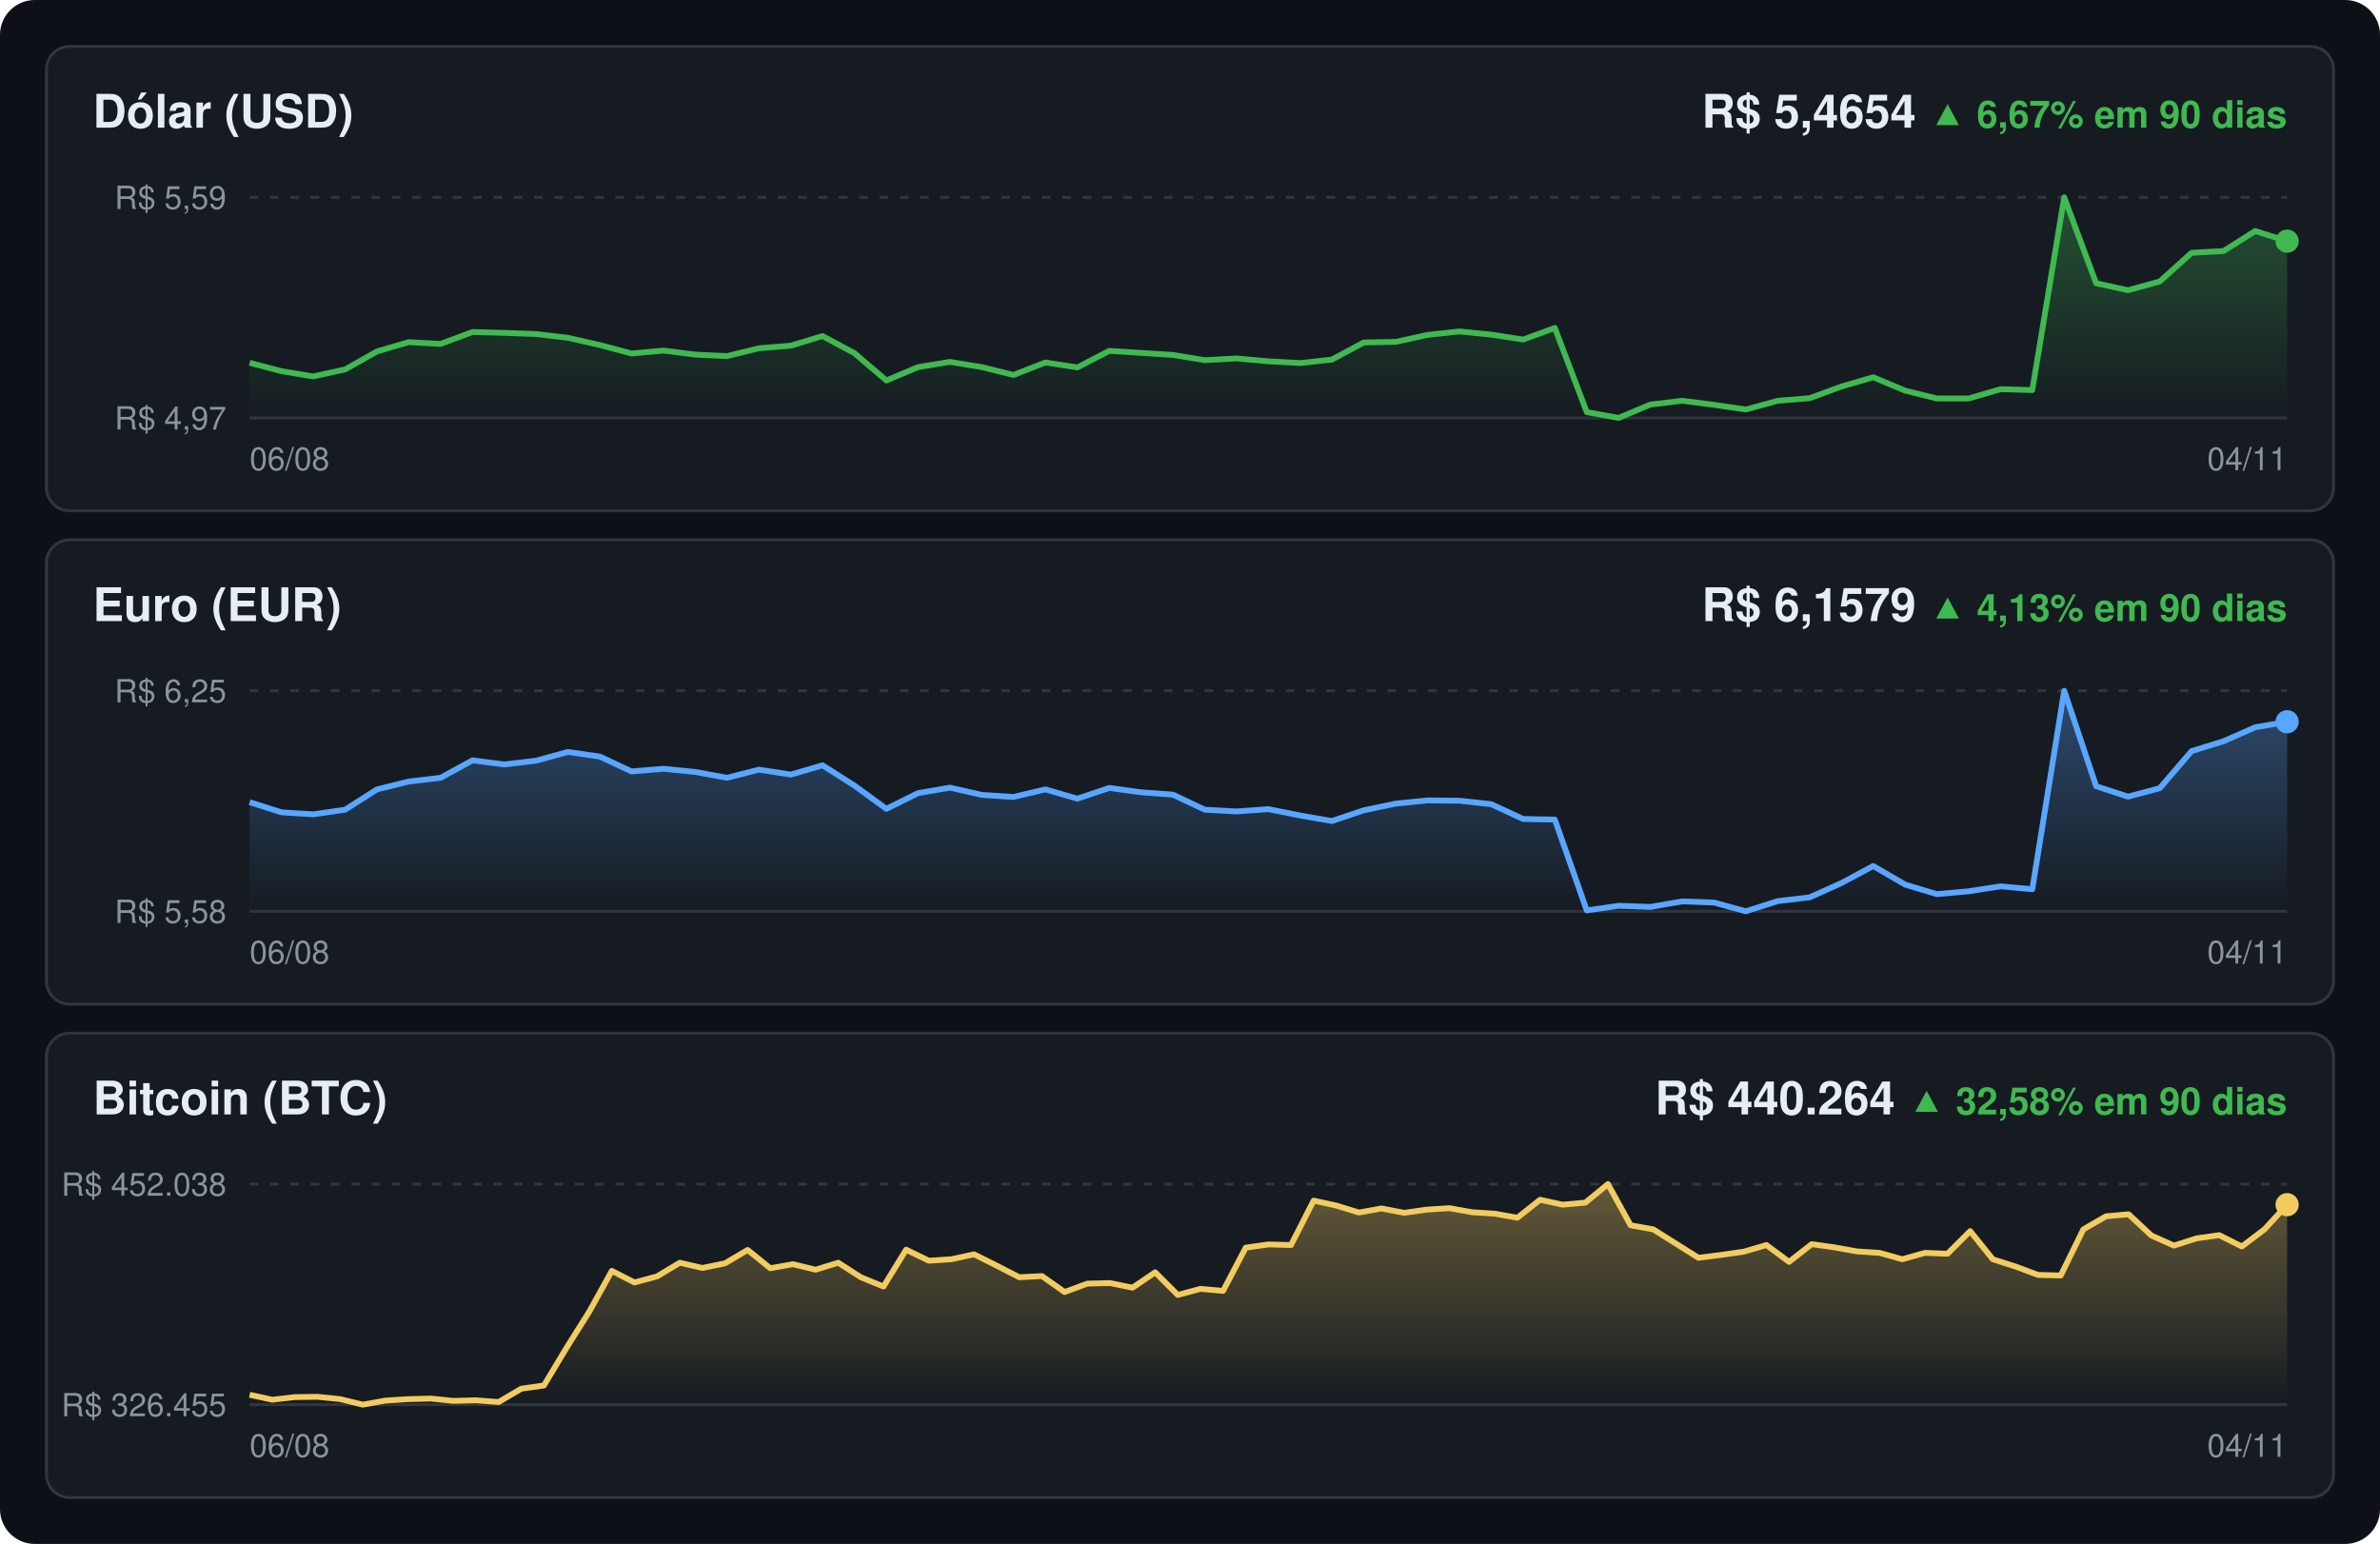
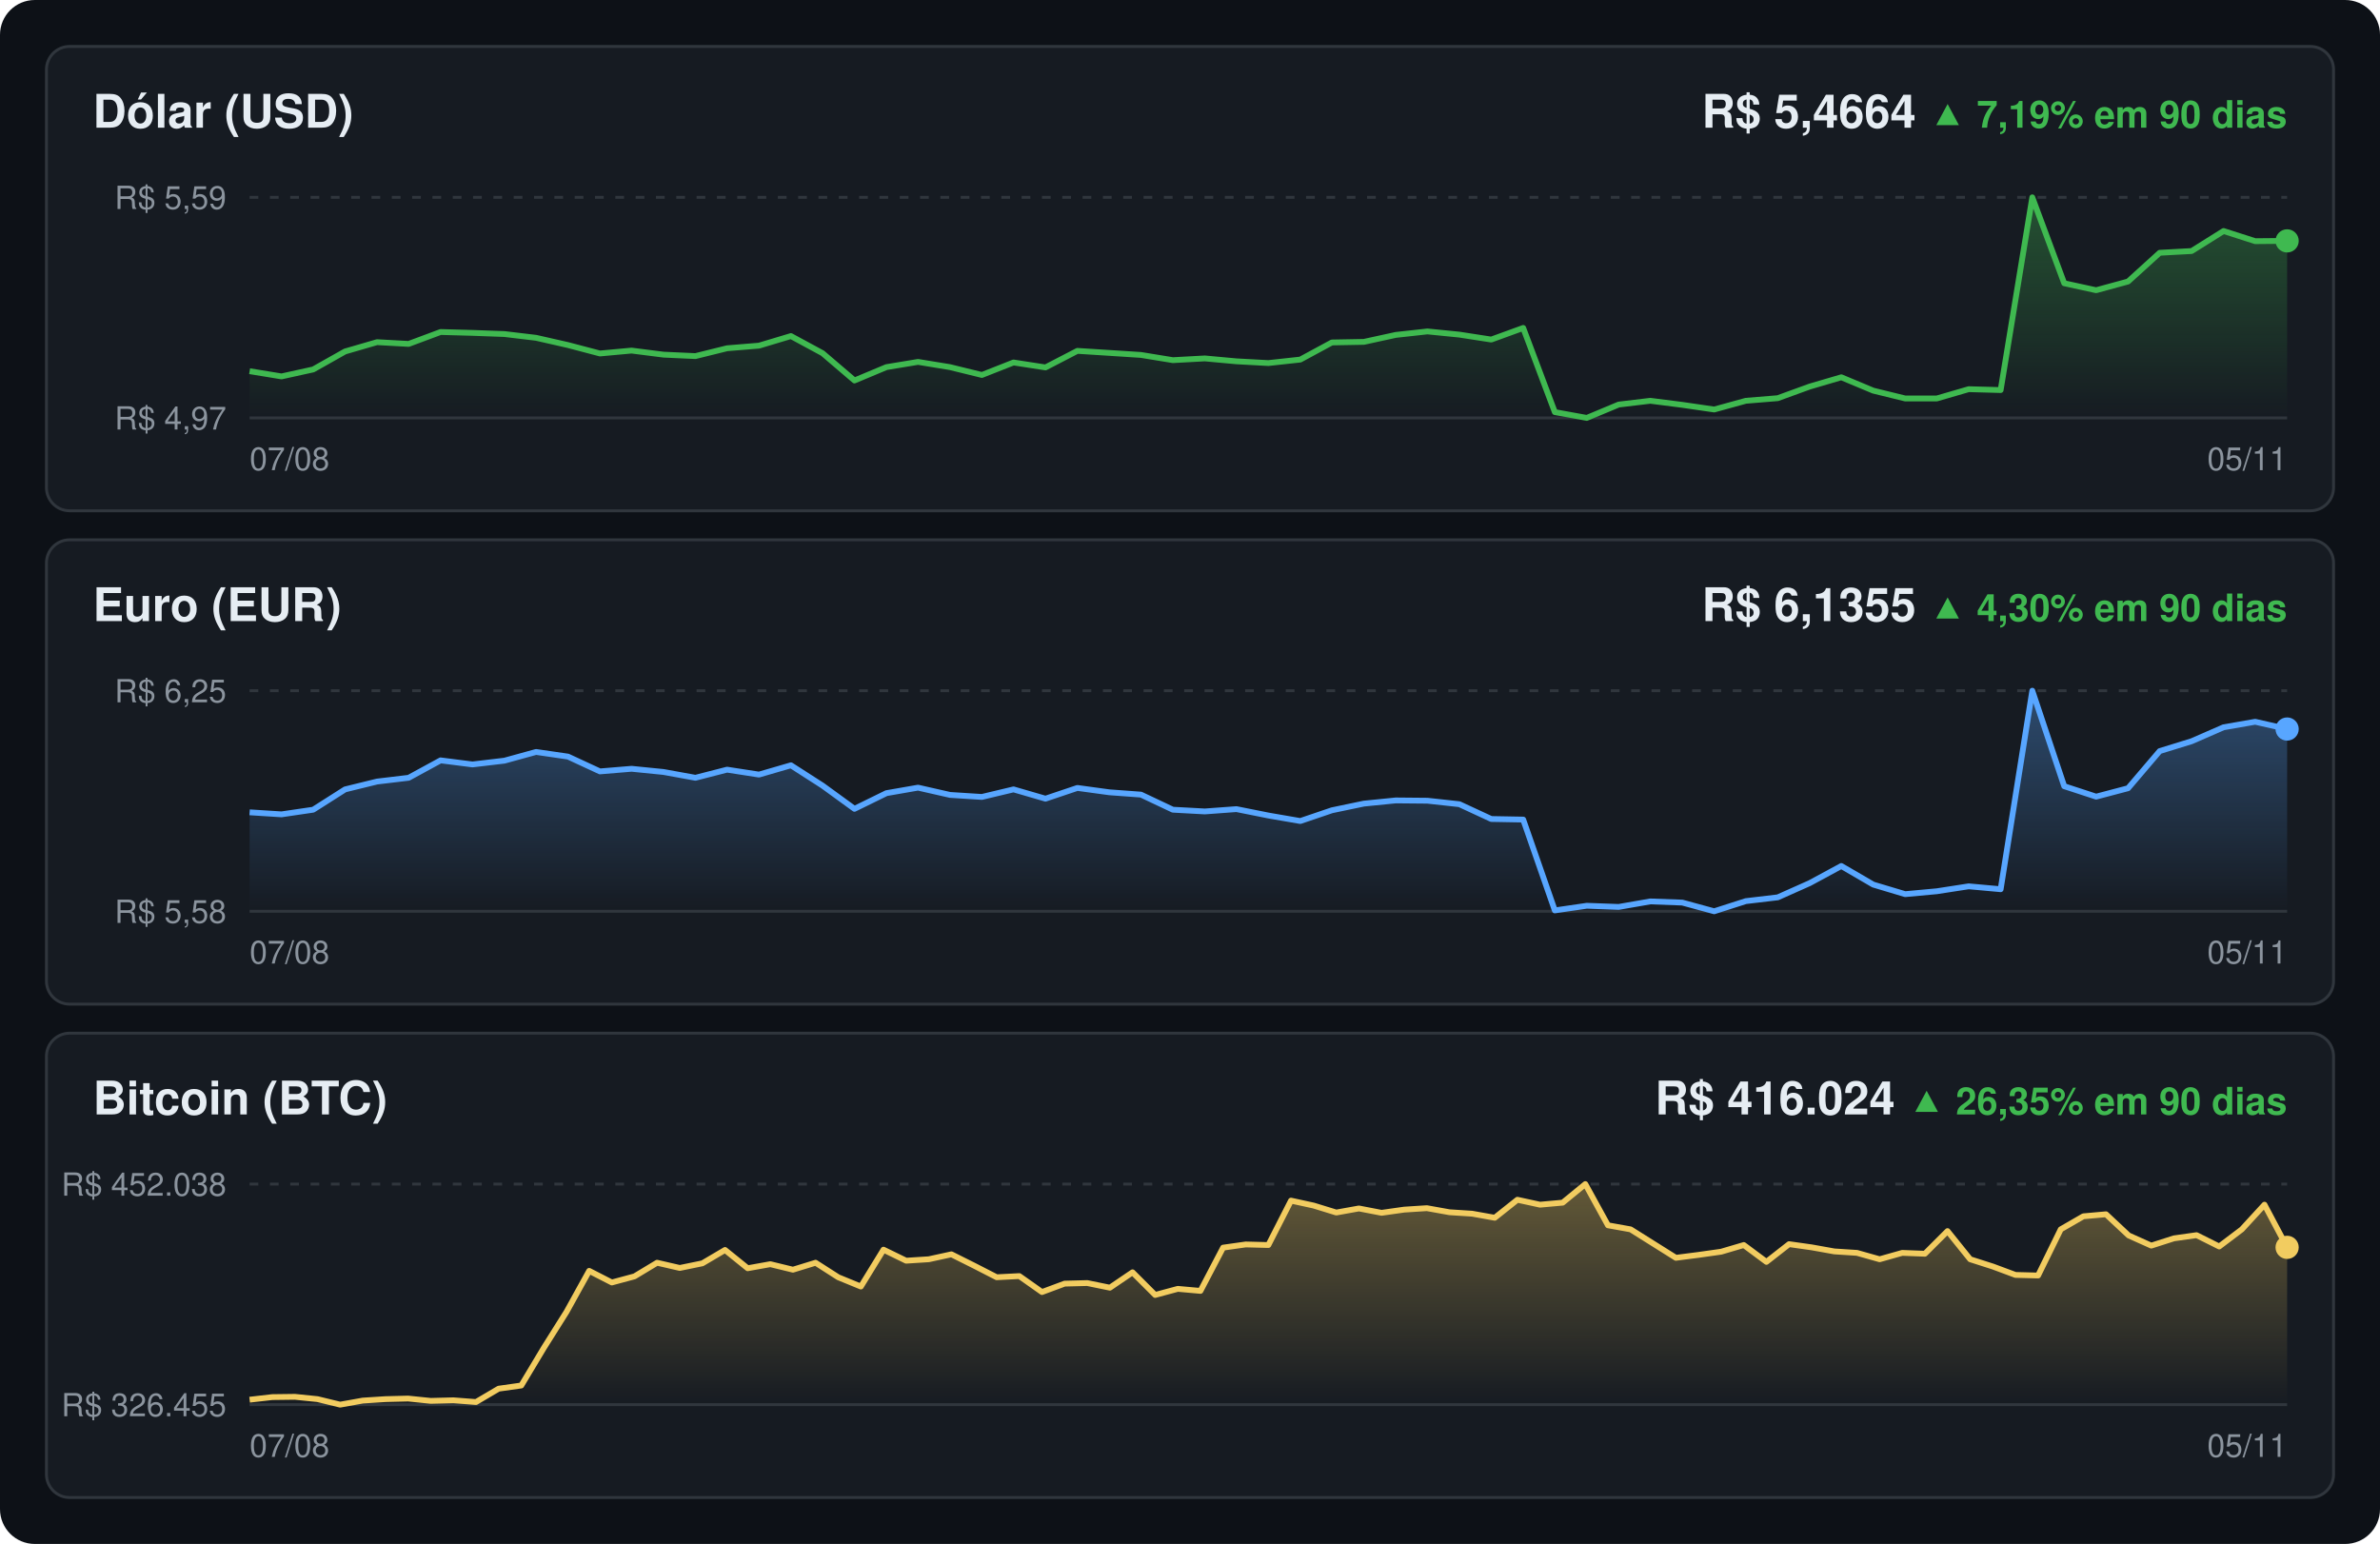
<svg xmlns="http://www.w3.org/2000/svg" viewBox="0 0 820 532" width="820" height="532">
  <defs>
    <linearGradient id="grad-usd" x1="0" y1="0" x2="0" y2="1">
      <stop offset="0" stop-color="#3fb950" stop-opacity=".35" />
      <stop offset="1" stop-color="#3fb950" stop-opacity="0" />
    </linearGradient>
    <linearGradient id="grad-eur" x1="0" y1="0" x2="0" y2="1">
      <stop offset="0" stop-color="#58a6ff" stop-opacity=".35" />
      <stop offset="1" stop-color="#58a6ff" stop-opacity="0" />
    </linearGradient>
    <linearGradient id="grad-btc" x1="0" y1="0" x2="0" y2="1">
      <stop offset="0" stop-color="#f2cc60" stop-opacity=".35" />
      <stop offset="1" stop-color="#f2cc60" stop-opacity="0" />
    </linearGradient>
  </defs>
  <style>
text{font-family:-apple-system,BlinkMacSystemFont,'Segoe UI',Helvetica,Arial,sans-serif;fill:#e6edf3}
.titulo{font-size:16px;font-weight:600}
.eixo{font-size:11px;fill:#8b949e}
</style>
  <rect width="820" height="532" rx="12" fill="#0d1117" />
  <g>
    <rect x="16" y="16" width="788" height="160" rx="8" fill="#161b22" stroke="#30363d" />
    <text x="32" y="44" class="titulo">Dólar (USD)</text>
-     <text x="788" y="44" class="titulo" text-anchor="end">R$ 5,4654
-     <tspan fill="#3fb950" font-size="13"> ▲ 6,67% em 90 dias</tspan>
+     <text x="788" y="44" class="titulo" text-anchor="end">R$ 5,4664
+     <tspan fill="#3fb950" font-size="13"> ▲ 7,19% em 90 dias</tspan>
    </text>
    <text x="78" y="72" class="eixo" text-anchor="end">R$ 5,59</text>
    <text x="78" y="148" class="eixo" text-anchor="end">R$ 4,97</text>
    <line x1="86" y1="68" x2="788" y2="68" stroke="#30363d" stroke-dasharray="3 4" />
    <line x1="86" y1="144" x2="788" y2="144" stroke="#30363d" />
-     <path d="M86.0,144 L86.0,125.0 L97.0,127.9 L107.9,129.7 L118.9,127.3 L129.9,121.1 L140.8,117.9 L151.8,118.5 L162.8,114.4 L173.8,114.7 L184.7,115.1 L195.7,116.4 L206.7,118.9 L217.6,121.8 L228.6,120.8 L239.6,122.2 L250.5,122.7 L261.5,120.0 L272.5,119.1 L283.4,115.8 L294.4,121.7 L305.4,131.1 L316.3,126.5 L327.3,124.7 L338.3,126.5 L349.2,129.2 L360.2,124.9 L371.2,126.6 L382.2,120.9 L393.1,121.6 L404.1,122.3 L415.1,124.1 L426.0,123.5 L437.0,124.5 L448.0,125.1 L458.9,123.9 L469.9,118.0 L480.9,117.8 L491.8,115.4 L502.8,114.2 L513.8,115.3 L524.8,117.0 L535.7,113.0 L546.7,142.0 L557.7,144.0 L568.6,139.4 L579.6,138.1 L590.6,139.5 L601.5,141.1 L612.5,138.1 L623.5,137.2 L634.4,133.2 L645.4,130.0 L656.4,134.6 L667.3,137.3 L678.3,137.3 L689.3,134.1 L700.2,134.4 L711.2,68.0 L722.2,97.6 L733.2,100.0 L744.1,97.0 L755.1,87.1 L766.1,86.5 L777.0,79.6 L788.0,83.1 L788.0,144 Z" fill="url(#grad-usd)" />
-     <polyline points="86.0,125.0 97.0,127.9 107.9,129.7 118.9,127.3 129.9,121.1 140.8,117.9 151.8,118.5 162.8,114.4 173.8,114.7 184.7,115.1 195.7,116.4 206.7,118.9 217.6,121.8 228.6,120.8 239.6,122.2 250.5,122.7 261.5,120.0 272.5,119.1 283.4,115.8 294.4,121.7 305.4,131.1 316.3,126.5 327.3,124.7 338.3,126.5 349.2,129.2 360.2,124.9 371.2,126.6 382.2,120.9 393.1,121.6 404.1,122.3 415.1,124.1 426.0,123.5 437.0,124.5 448.0,125.1 458.9,123.9 469.9,118.0 480.9,117.8 491.8,115.4 502.8,114.2 513.8,115.3 524.8,117.0 535.7,113.0 546.7,142.0 557.7,144.0 568.6,139.4 579.6,138.1 590.6,139.5 601.5,141.1 612.5,138.1 623.5,137.2 634.4,133.2 645.4,130.0 656.4,134.6 667.3,137.3 678.3,137.3 689.3,134.1 700.2,134.4 711.2,68.0 722.2,97.6 733.2,100.0 744.1,97.0 755.1,87.1 766.1,86.5 777.0,79.6 788.0,83.1" fill="none" stroke="#3fb950" stroke-width="2" stroke-linejoin="round" />
-     <circle cx="788.0" cy="83.1" r="4" fill="#3fb950">
+     <path d="M86.0,144 L86.0,127.9 L97.0,129.7 L107.9,127.3 L118.9,121.1 L129.9,117.9 L140.8,118.5 L151.8,114.4 L162.8,114.7 L173.8,115.1 L184.7,116.4 L195.7,118.9 L206.7,121.8 L217.6,120.8 L228.6,122.2 L239.6,122.7 L250.5,120.0 L261.5,119.1 L272.5,115.8 L283.4,121.7 L294.4,131.1 L305.4,126.5 L316.3,124.7 L327.3,126.5 L338.3,129.2 L349.2,124.9 L360.2,126.6 L371.2,120.9 L382.2,121.6 L393.1,122.3 L404.1,124.1 L415.1,123.5 L426.0,124.5 L437.0,125.1 L448.0,123.9 L458.9,118.0 L469.9,117.8 L480.9,115.4 L491.8,114.2 L502.8,115.3 L513.8,117.0 L524.8,113.0 L535.7,142.0 L546.7,144.0 L557.7,139.4 L568.6,138.1 L579.6,139.5 L590.6,141.1 L601.5,138.1 L612.5,137.2 L623.5,133.2 L634.4,130.0 L645.4,134.6 L656.4,137.3 L667.3,137.3 L678.3,134.1 L689.3,134.4 L700.2,68.0 L711.2,97.6 L722.2,100.0 L733.2,97.0 L744.1,87.1 L755.1,86.5 L766.1,79.6 L777.0,83.1 L788.0,83.0 L788.0,144 Z" fill="url(#grad-usd)" />
+     <polyline points="86.0,127.9 97.0,129.7 107.9,127.3 118.9,121.1 129.9,117.9 140.8,118.5 151.8,114.4 162.8,114.7 173.8,115.1 184.7,116.4 195.7,118.9 206.7,121.8 217.6,120.8 228.6,122.2 239.6,122.7 250.5,120.0 261.5,119.1 272.5,115.8 283.4,121.7 294.4,131.1 305.4,126.5 316.3,124.7 327.3,126.5 338.3,129.2 349.2,124.9 360.2,126.6 371.2,120.9 382.2,121.6 393.1,122.3 404.1,124.1 415.1,123.5 426.0,124.5 437.0,125.1 448.0,123.9 458.9,118.0 469.9,117.8 480.9,115.4 491.8,114.2 502.8,115.3 513.8,117.0 524.8,113.0 535.7,142.0 546.7,144.0 557.7,139.4 568.6,138.1 579.6,139.5 590.6,141.1 601.5,138.1 612.5,137.2 623.5,133.2 634.4,130.0 645.4,134.6 656.4,137.3 667.3,137.3 678.3,134.1 689.3,134.4 700.2,68.0 711.2,97.6 722.2,100.0 733.2,97.0 744.1,87.1 755.1,86.5 766.1,79.6 777.0,83.1 788.0,83.0" fill="none" stroke="#3fb950" stroke-width="2" stroke-linejoin="round" />
+     <circle cx="788.0" cy="83.0" r="4" fill="#3fb950">
      <animate attributeName="r" values="4;7;4" dur="2s" repeatCount="indefinite" />
    </circle>
-     <text x="86" y="162" class="eixo">06/08</text>
-     <text x="788" y="162" class="eixo" text-anchor="end">04/11</text>
+     <text x="86" y="162" class="eixo">07/08</text>
+     <text x="788" y="162" class="eixo" text-anchor="end">05/11</text>
  </g>
  <g>
    <rect x="16" y="186" width="788" height="160" rx="8" fill="#161b22" stroke="#30363d" />
    <text x="32" y="214" class="titulo">Euro (EUR)</text>
-     <text x="788" y="214" class="titulo" text-anchor="end">R$ 6,1579
-     <tspan fill="#3fb950" font-size="13"> ▲ 4,13% em 90 dias</tspan>
+     <text x="788" y="214" class="titulo" text-anchor="end">R$ 6,1355
+     <tspan fill="#3fb950" font-size="13"> ▲ 4,30% em 90 dias</tspan>
    </text>
    <text x="78" y="242" class="eixo" text-anchor="end">R$ 6,25</text>
    <text x="78" y="318" class="eixo" text-anchor="end">R$ 5,58</text>
    <line x1="86" y1="238" x2="788" y2="238" stroke="#30363d" stroke-dasharray="3 4" />
    <line x1="86" y1="314" x2="788" y2="314" stroke="#30363d" />
-     <path d="M86.0,314 L86.0,276.4 L97.0,279.9 L107.9,280.6 L118.9,279.0 L129.9,272.0 L140.8,269.3 L151.8,268.0 L162.8,262.0 L173.8,263.4 L184.7,262.1 L195.7,259.1 L206.7,260.7 L217.6,265.8 L228.6,264.9 L239.6,266.0 L250.5,268.0 L261.5,265.2 L272.5,266.9 L283.4,263.7 L294.4,270.7 L305.4,278.7 L316.3,273.3 L327.3,271.4 L338.3,273.9 L349.2,274.6 L360.2,272.0 L371.2,275.2 L382.2,271.5 L393.1,273.0 L404.1,273.8 L415.1,279.0 L426.0,279.6 L437.0,278.8 L448.0,281.0 L458.9,282.9 L469.9,279.2 L480.9,276.9 L491.8,275.8 L502.8,275.9 L513.8,277.1 L524.8,282.2 L535.7,282.4 L546.7,313.7 L557.7,312.1 L568.6,312.5 L579.6,310.6 L590.6,311.0 L601.5,314.0 L612.5,310.5 L623.5,309.2 L634.4,304.3 L645.4,298.4 L656.4,304.8 L667.3,308.1 L678.3,307.1 L689.3,305.4 L700.2,306.4 L711.2,238.0 L722.2,270.9 L733.2,274.5 L744.1,271.6 L755.1,258.8 L766.1,255.4 L777.0,250.6 L788.0,248.7 L788.0,314 Z" fill="url(#grad-eur)" />
-     <polyline points="86.0,276.4 97.0,279.9 107.9,280.6 118.9,279.0 129.9,272.0 140.8,269.3 151.8,268.0 162.8,262.0 173.8,263.4 184.7,262.1 195.7,259.1 206.7,260.7 217.6,265.8 228.6,264.9 239.6,266.0 250.5,268.0 261.5,265.2 272.5,266.9 283.4,263.7 294.4,270.7 305.4,278.7 316.3,273.3 327.3,271.4 338.3,273.9 349.2,274.6 360.2,272.0 371.2,275.2 382.2,271.5 393.1,273.0 404.1,273.8 415.1,279.0 426.0,279.6 437.0,278.8 448.0,281.0 458.9,282.9 469.9,279.2 480.9,276.9 491.8,275.8 502.8,275.9 513.8,277.1 524.8,282.2 535.7,282.4 546.7,313.7 557.7,312.1 568.6,312.5 579.6,310.6 590.6,311.0 601.5,314.0 612.5,310.5 623.5,309.2 634.4,304.3 645.4,298.4 656.4,304.8 667.3,308.1 678.3,307.1 689.3,305.4 700.2,306.4 711.2,238.0 722.2,270.9 733.2,274.5 744.1,271.6 755.1,258.8 766.1,255.4 777.0,250.6 788.0,248.7" fill="none" stroke="#58a6ff" stroke-width="2" stroke-linejoin="round" />
-     <circle cx="788.0" cy="248.7" r="4" fill="#58a6ff">
+     <path d="M86.0,314 L86.0,279.9 L97.0,280.6 L107.9,279.0 L118.9,272.0 L129.9,269.3 L140.8,268.0 L151.8,262.0 L162.8,263.4 L173.8,262.1 L184.7,259.1 L195.7,260.7 L206.7,265.8 L217.6,264.9 L228.6,266.0 L239.6,268.0 L250.5,265.2 L261.5,266.9 L272.5,263.7 L283.4,270.7 L294.4,278.7 L305.4,273.3 L316.3,271.4 L327.3,273.9 L338.3,274.6 L349.2,272.0 L360.2,275.2 L371.2,271.5 L382.2,273.0 L393.1,273.8 L404.1,279.0 L415.1,279.6 L426.0,278.8 L437.0,281.0 L448.0,282.9 L458.9,279.2 L469.9,276.9 L480.9,275.8 L491.8,275.9 L502.8,277.1 L513.8,282.2 L524.8,282.4 L535.7,313.7 L546.7,312.1 L557.7,312.5 L568.6,310.6 L579.6,311.0 L590.6,314.0 L601.5,310.5 L612.5,309.2 L623.5,304.3 L634.4,298.4 L645.4,304.8 L656.4,308.1 L667.3,307.1 L678.3,305.4 L689.3,306.4 L700.2,238.0 L711.2,270.9 L722.2,274.5 L733.2,271.6 L744.1,258.8 L755.1,255.4 L766.1,250.6 L777.0,248.7 L788.0,251.2 L788.0,314 Z" fill="url(#grad-eur)" />
+     <polyline points="86.0,279.9 97.0,280.6 107.9,279.0 118.9,272.0 129.9,269.3 140.8,268.0 151.8,262.0 162.8,263.4 173.8,262.1 184.7,259.1 195.7,260.7 206.7,265.8 217.6,264.9 228.6,266.0 239.6,268.0 250.5,265.2 261.5,266.9 272.5,263.7 283.4,270.7 294.4,278.7 305.4,273.3 316.3,271.4 327.3,273.9 338.3,274.6 349.2,272.0 360.2,275.2 371.2,271.5 382.2,273.0 393.1,273.8 404.1,279.0 415.1,279.6 426.0,278.8 437.0,281.0 448.0,282.9 458.9,279.2 469.9,276.9 480.9,275.8 491.8,275.9 502.8,277.1 513.8,282.2 524.8,282.4 535.7,313.7 546.7,312.1 557.7,312.5 568.6,310.6 579.6,311.0 590.6,314.0 601.5,310.5 612.5,309.2 623.5,304.3 634.4,298.4 645.4,304.8 656.4,308.1 667.3,307.1 678.3,305.4 689.3,306.4 700.2,238.0 711.2,270.9 722.2,274.5 733.2,271.6 744.1,258.8 755.1,255.4 766.1,250.6 777.0,248.7 788.0,251.2" fill="none" stroke="#58a6ff" stroke-width="2" stroke-linejoin="round" />
+     <circle cx="788.0" cy="251.2" r="4" fill="#58a6ff">
      <animate attributeName="r" values="4;7;4" dur="2s" repeatCount="indefinite" />
    </circle>
-     <text x="86" y="332" class="eixo">06/08</text>
-     <text x="788" y="332" class="eixo" text-anchor="end">04/11</text>
+     <text x="86" y="332" class="eixo">07/08</text>
+     <text x="788" y="332" class="eixo" text-anchor="end">05/11</text>
  </g>
  <g>
    <rect x="16" y="356" width="788" height="160" rx="8" fill="#161b22" stroke="#30363d" />
    <text x="32" y="384" class="titulo">Bitcoin (BTC)</text>
-     <text x="788" y="384" class="titulo" text-anchor="end">R$ 440.264
-     <tspan fill="#3fb950" font-size="13"> ▲ 32,58% em 90 dias</tspan>
+     <text x="788" y="384" class="titulo" text-anchor="end">R$ 416.024
+     <tspan fill="#3fb950" font-size="13"> ▲ 26,35% em 90 dias</tspan>
    </text>
    <text x="78" y="412" class="eixo" text-anchor="end">R$ 452.038</text>
    <text x="78" y="488" class="eixo" text-anchor="end">R$ 326.455</text>
    <line x1="86" y1="408" x2="788" y2="408" stroke="#30363d" stroke-dasharray="3 4" />
    <line x1="86" y1="484" x2="788" y2="484" stroke="#30363d" />
-     <path d="M86.0,484 L86.0,480.6 L93.8,482.3 L101.6,481.4 L109.4,481.3 L117.2,482.1 L125.0,484.0 L132.8,482.6 L140.6,482.1 L148.4,481.9 L156.2,482.7 L164.0,482.5 L171.8,483.1 L179.6,478.5 L187.4,477.4 L195.2,464.4 L203.0,452.0 L210.8,437.9 L218.6,441.9 L226.4,439.8 L234.2,435.1 L242.0,436.9 L249.8,435.3 L257.6,430.7 L265.4,437.0 L273.2,435.6 L281.0,437.5 L288.8,435.1 L296.6,440.1 L304.4,443.3 L312.2,430.6 L320.0,434.4 L327.8,433.9 L335.6,432.2 L343.4,436.1 L351.2,440.1 L359.0,439.7 L366.8,445.2 L374.6,442.3 L382.4,442.1 L390.2,443.7 L398.0,438.4 L405.8,446.2 L413.6,444.1 L421.4,444.8 L429.2,429.9 L437.0,428.8 L444.8,429.0 L452.6,413.7 L460.4,415.4 L468.2,417.8 L476.0,416.4 L483.8,417.9 L491.6,416.8 L499.4,416.3 L507.2,417.7 L515.0,418.2 L522.8,419.6 L530.6,413.4 L538.4,415.1 L546.2,414.4 L554.0,408.0 L561.8,422.2 L569.6,423.6 L577.4,428.5 L585.2,433.4 L593.0,432.4 L600.8,431.3 L608.6,429.0 L616.4,434.8 L624.2,428.7 L632.0,429.8 L639.8,431.2 L647.6,431.7 L655.4,433.9 L663.2,431.7 L671.0,432.0 L678.8,424.2 L686.6,433.9 L694.4,436.4 L702.2,439.3 L710.0,439.5 L717.8,423.6 L725.6,419.1 L733.4,418.4 L741.2,425.7 L749.0,429.2 L756.8,426.7 L764.6,425.6 L772.4,429.5 L780.2,423.6 L788.0,415.1 L788.0,484 Z" fill="url(#grad-btc)" />
-     <polyline points="86.0,480.6 93.8,482.3 101.6,481.4 109.4,481.3 117.2,482.1 125.0,484.0 132.8,482.6 140.6,482.1 148.4,481.9 156.2,482.7 164.0,482.5 171.8,483.1 179.6,478.5 187.4,477.4 195.2,464.4 203.0,452.0 210.8,437.9 218.6,441.9 226.4,439.8 234.2,435.1 242.0,436.9 249.8,435.3 257.6,430.7 265.4,437.0 273.2,435.6 281.0,437.5 288.8,435.1 296.6,440.1 304.4,443.3 312.2,430.6 320.0,434.4 327.8,433.9 335.6,432.2 343.4,436.1 351.2,440.1 359.0,439.7 366.8,445.2 374.6,442.3 382.4,442.1 390.2,443.7 398.0,438.4 405.8,446.2 413.6,444.1 421.4,444.8 429.2,429.9 437.0,428.8 444.8,429.0 452.6,413.7 460.4,415.4 468.2,417.8 476.0,416.4 483.8,417.9 491.6,416.8 499.4,416.3 507.2,417.7 515.0,418.2 522.8,419.6 530.6,413.4 538.4,415.1 546.2,414.4 554.0,408.0 561.8,422.2 569.6,423.6 577.4,428.5 585.2,433.4 593.0,432.4 600.8,431.3 608.6,429.0 616.4,434.8 624.2,428.7 632.0,429.8 639.8,431.2 647.6,431.7 655.4,433.9 663.2,431.7 671.0,432.0 678.8,424.2 686.6,433.9 694.4,436.4 702.2,439.3 710.0,439.5 717.8,423.6 725.6,419.1 733.4,418.4 741.2,425.7 749.0,429.2 756.8,426.7 764.6,425.6 772.4,429.5 780.2,423.6 788.0,415.1" fill="none" stroke="#f2cc60" stroke-width="2" stroke-linejoin="round" />
-     <circle cx="788.0" cy="415.1" r="4" fill="#f2cc60">
+     <path d="M86.0,484 L86.0,482.3 L93.8,481.4 L101.6,481.3 L109.4,482.1 L117.2,484.0 L125.0,482.6 L132.8,482.1 L140.6,481.9 L148.4,482.7 L156.2,482.5 L164.0,483.1 L171.8,478.5 L179.6,477.4 L187.4,464.4 L195.2,452.0 L203.0,437.9 L210.8,441.9 L218.6,439.8 L226.4,435.1 L234.2,436.9 L242.0,435.3 L249.8,430.7 L257.6,437.0 L265.4,435.6 L273.2,437.5 L281.0,435.1 L288.8,440.1 L296.6,443.3 L304.4,430.6 L312.2,434.4 L320.0,433.9 L327.8,432.2 L335.6,436.1 L343.4,440.1 L351.2,439.7 L359.0,445.2 L366.8,442.3 L374.6,442.1 L382.4,443.7 L390.2,438.4 L398.0,446.2 L405.8,444.1 L413.6,444.8 L421.4,429.9 L429.2,428.8 L437.0,429.0 L444.8,413.7 L452.6,415.4 L460.4,417.8 L468.2,416.4 L476.0,417.9 L483.8,416.8 L491.6,416.3 L499.4,417.7 L507.2,418.2 L515.0,419.6 L522.8,413.4 L530.6,415.1 L538.4,414.4 L546.2,408.0 L554.0,422.2 L561.8,423.6 L569.6,428.5 L577.4,433.4 L585.2,432.4 L593.0,431.3 L600.8,429.0 L608.6,434.8 L616.4,428.7 L624.2,429.8 L632.0,431.2 L639.8,431.7 L647.6,433.9 L655.4,431.7 L663.2,432.0 L671.0,424.2 L678.8,433.9 L686.6,436.4 L694.4,439.3 L702.2,439.5 L710.0,423.6 L717.8,419.1 L725.6,418.4 L733.4,425.7 L741.2,429.2 L749.0,426.7 L756.8,425.6 L764.6,429.5 L772.4,423.6 L780.2,415.1 L788.0,429.8 L788.0,484 Z" fill="url(#grad-btc)" />
+     <polyline points="86.0,482.3 93.8,481.4 101.6,481.3 109.4,482.1 117.2,484.0 125.0,482.6 132.8,482.1 140.6,481.9 148.4,482.7 156.2,482.5 164.0,483.1 171.8,478.5 179.6,477.4 187.4,464.4 195.2,452.0 203.0,437.9 210.8,441.9 218.6,439.8 226.4,435.1 234.2,436.9 242.0,435.3 249.8,430.7 257.6,437.0 265.4,435.6 273.2,437.5 281.0,435.1 288.8,440.1 296.6,443.3 304.4,430.6 312.2,434.4 320.0,433.9 327.8,432.2 335.6,436.1 343.4,440.1 351.2,439.7 359.0,445.2 366.8,442.3 374.6,442.1 382.4,443.7 390.2,438.4 398.0,446.2 405.8,444.1 413.6,444.8 421.4,429.9 429.2,428.8 437.0,429.0 444.8,413.7 452.6,415.4 460.4,417.8 468.2,416.4 476.0,417.9 483.8,416.8 491.6,416.3 499.4,417.7 507.2,418.2 515.0,419.6 522.8,413.4 530.6,415.1 538.4,414.4 546.2,408.0 554.0,422.2 561.8,423.6 569.6,428.5 577.4,433.4 585.2,432.4 593.0,431.3 600.8,429.0 608.6,434.8 616.4,428.7 624.2,429.8 632.0,431.2 639.8,431.7 647.6,433.9 655.4,431.7 663.2,432.0 671.0,424.2 678.8,433.9 686.6,436.4 694.4,439.3 702.2,439.5 710.0,423.6 717.8,419.1 725.6,418.4 733.4,425.7 741.2,429.2 749.0,426.7 756.8,425.6 764.6,429.5 772.4,423.6 780.2,415.1 788.0,429.8" fill="none" stroke="#f2cc60" stroke-width="2" stroke-linejoin="round" />
+     <circle cx="788.0" cy="429.8" r="4" fill="#f2cc60">
      <animate attributeName="r" values="4;7;4" dur="2s" repeatCount="indefinite" />
    </circle>
-     <text x="86" y="502" class="eixo">06/08</text>
-     <text x="788" y="502" class="eixo" text-anchor="end">04/11</text>
+     <text x="86" y="502" class="eixo">07/08</text>
+     <text x="788" y="502" class="eixo" text-anchor="end">05/11</text>
  </g>
</svg>
